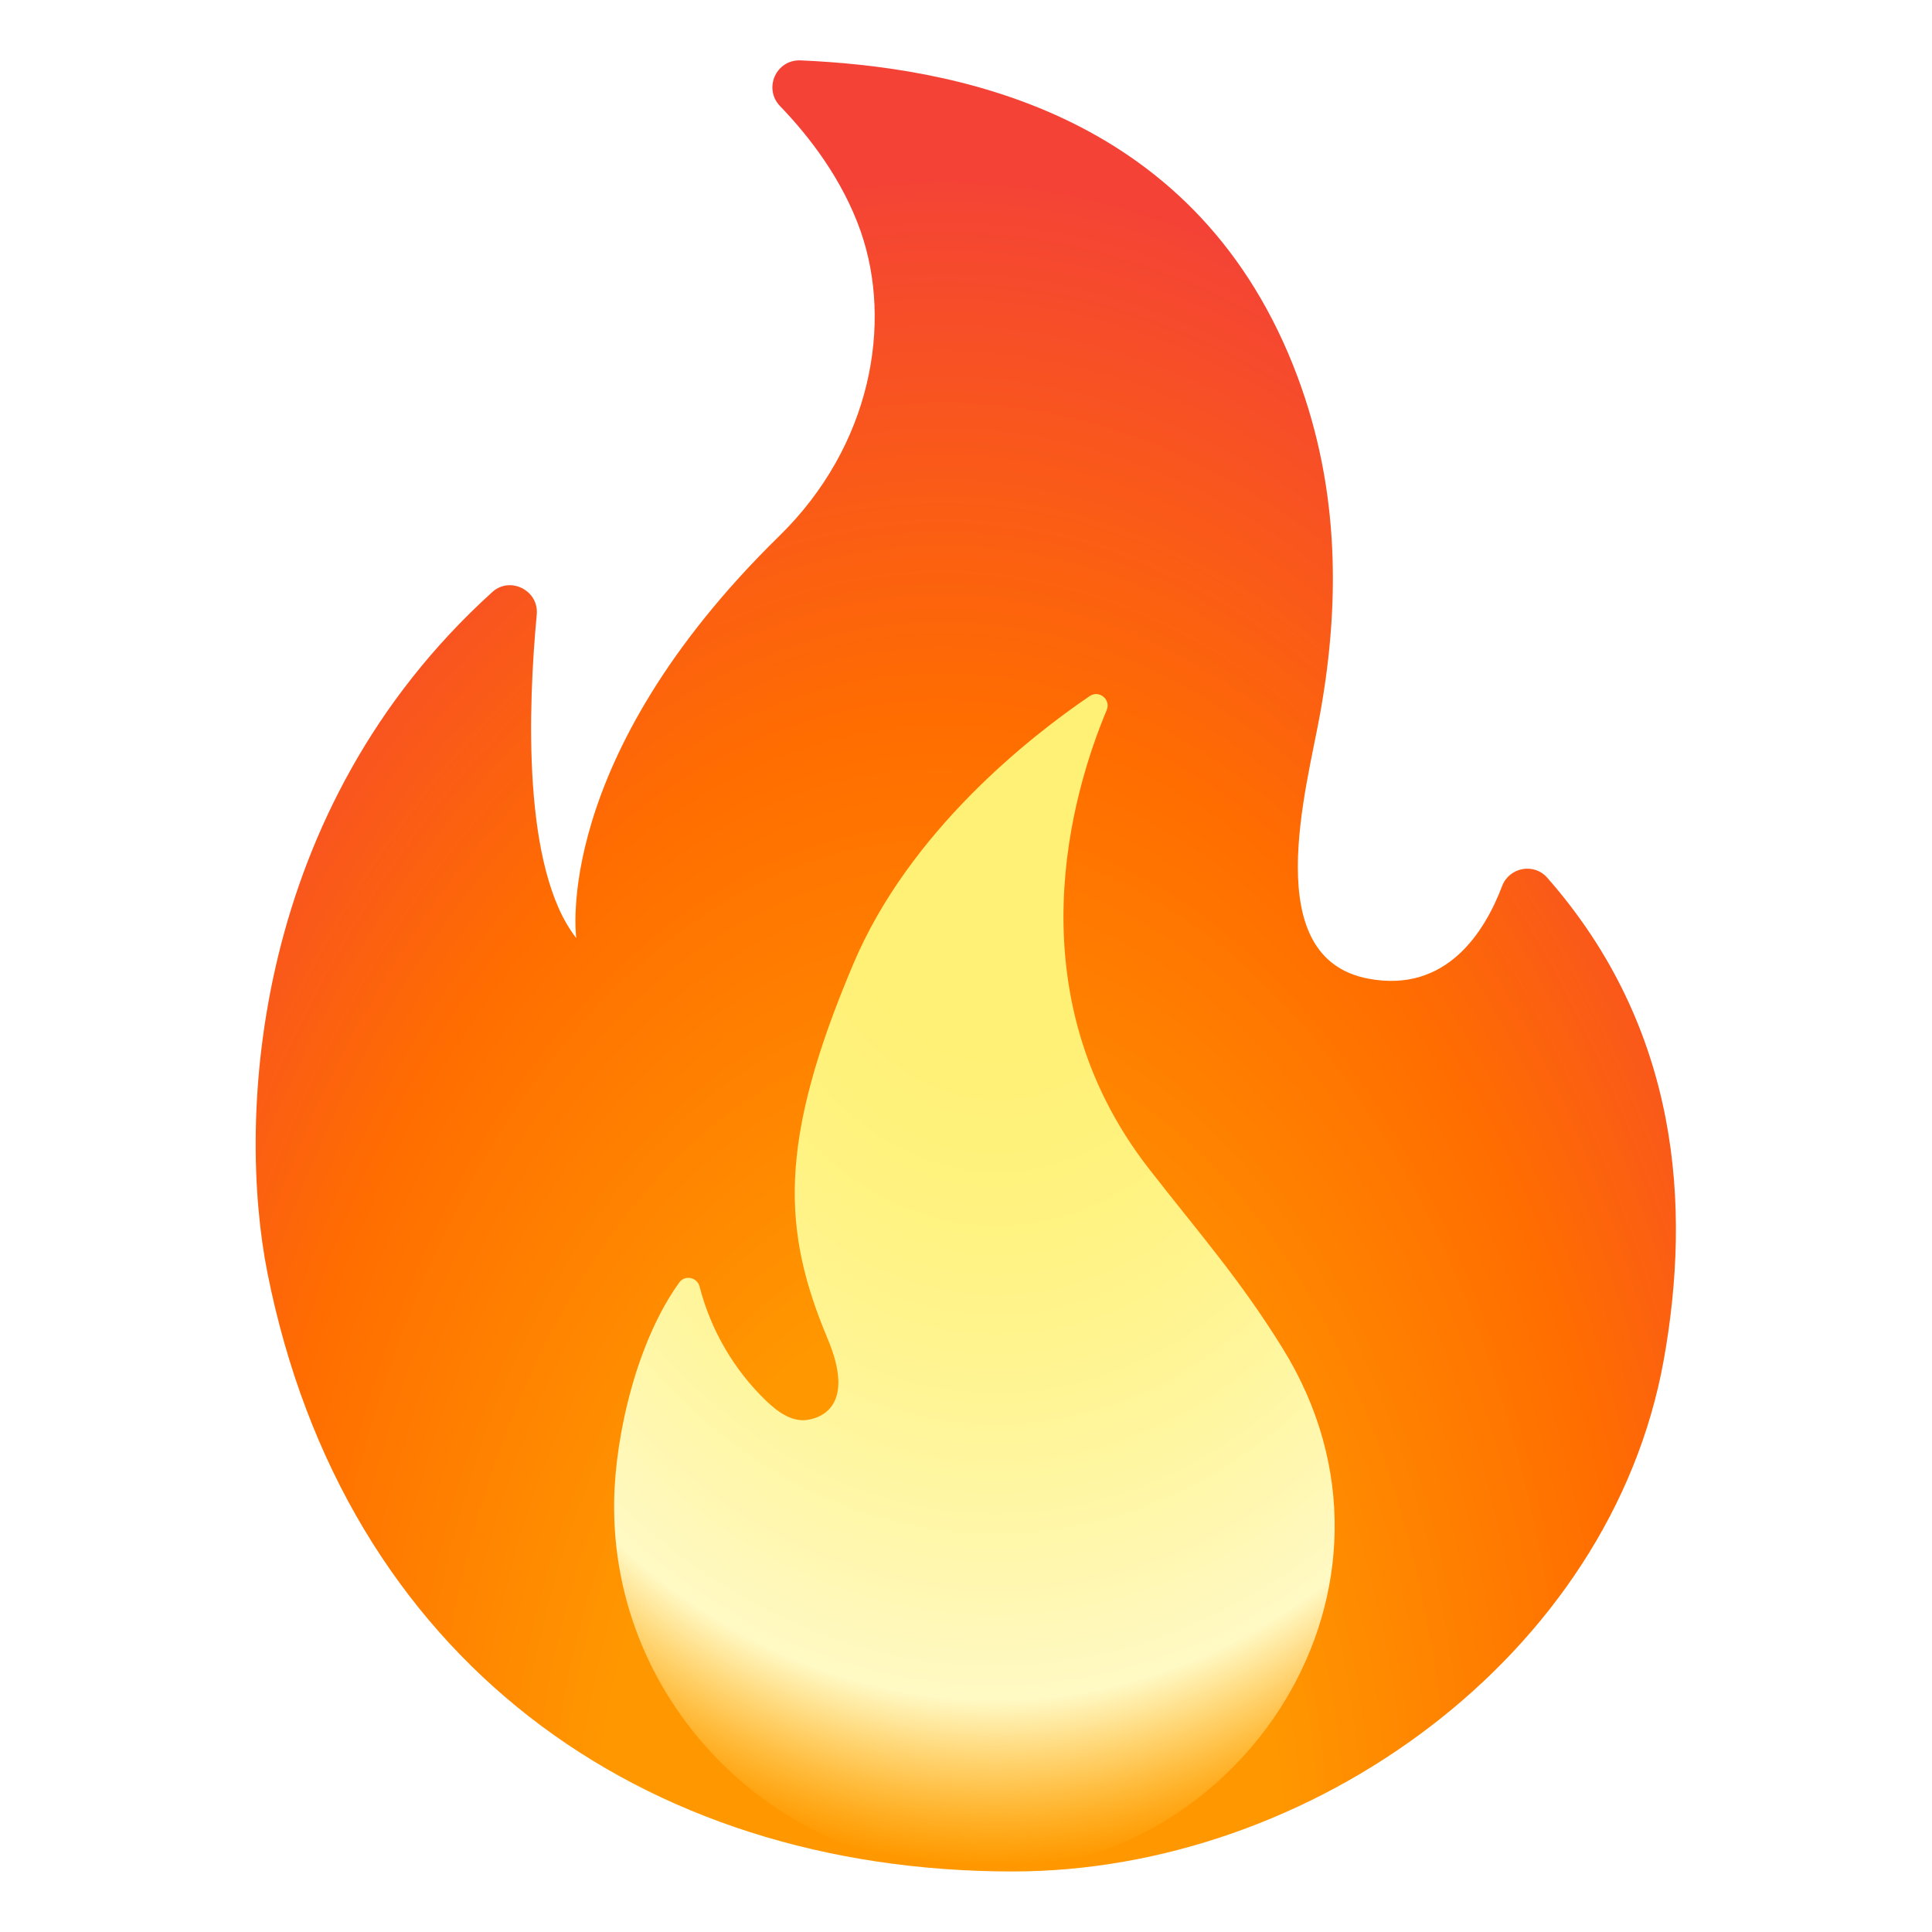
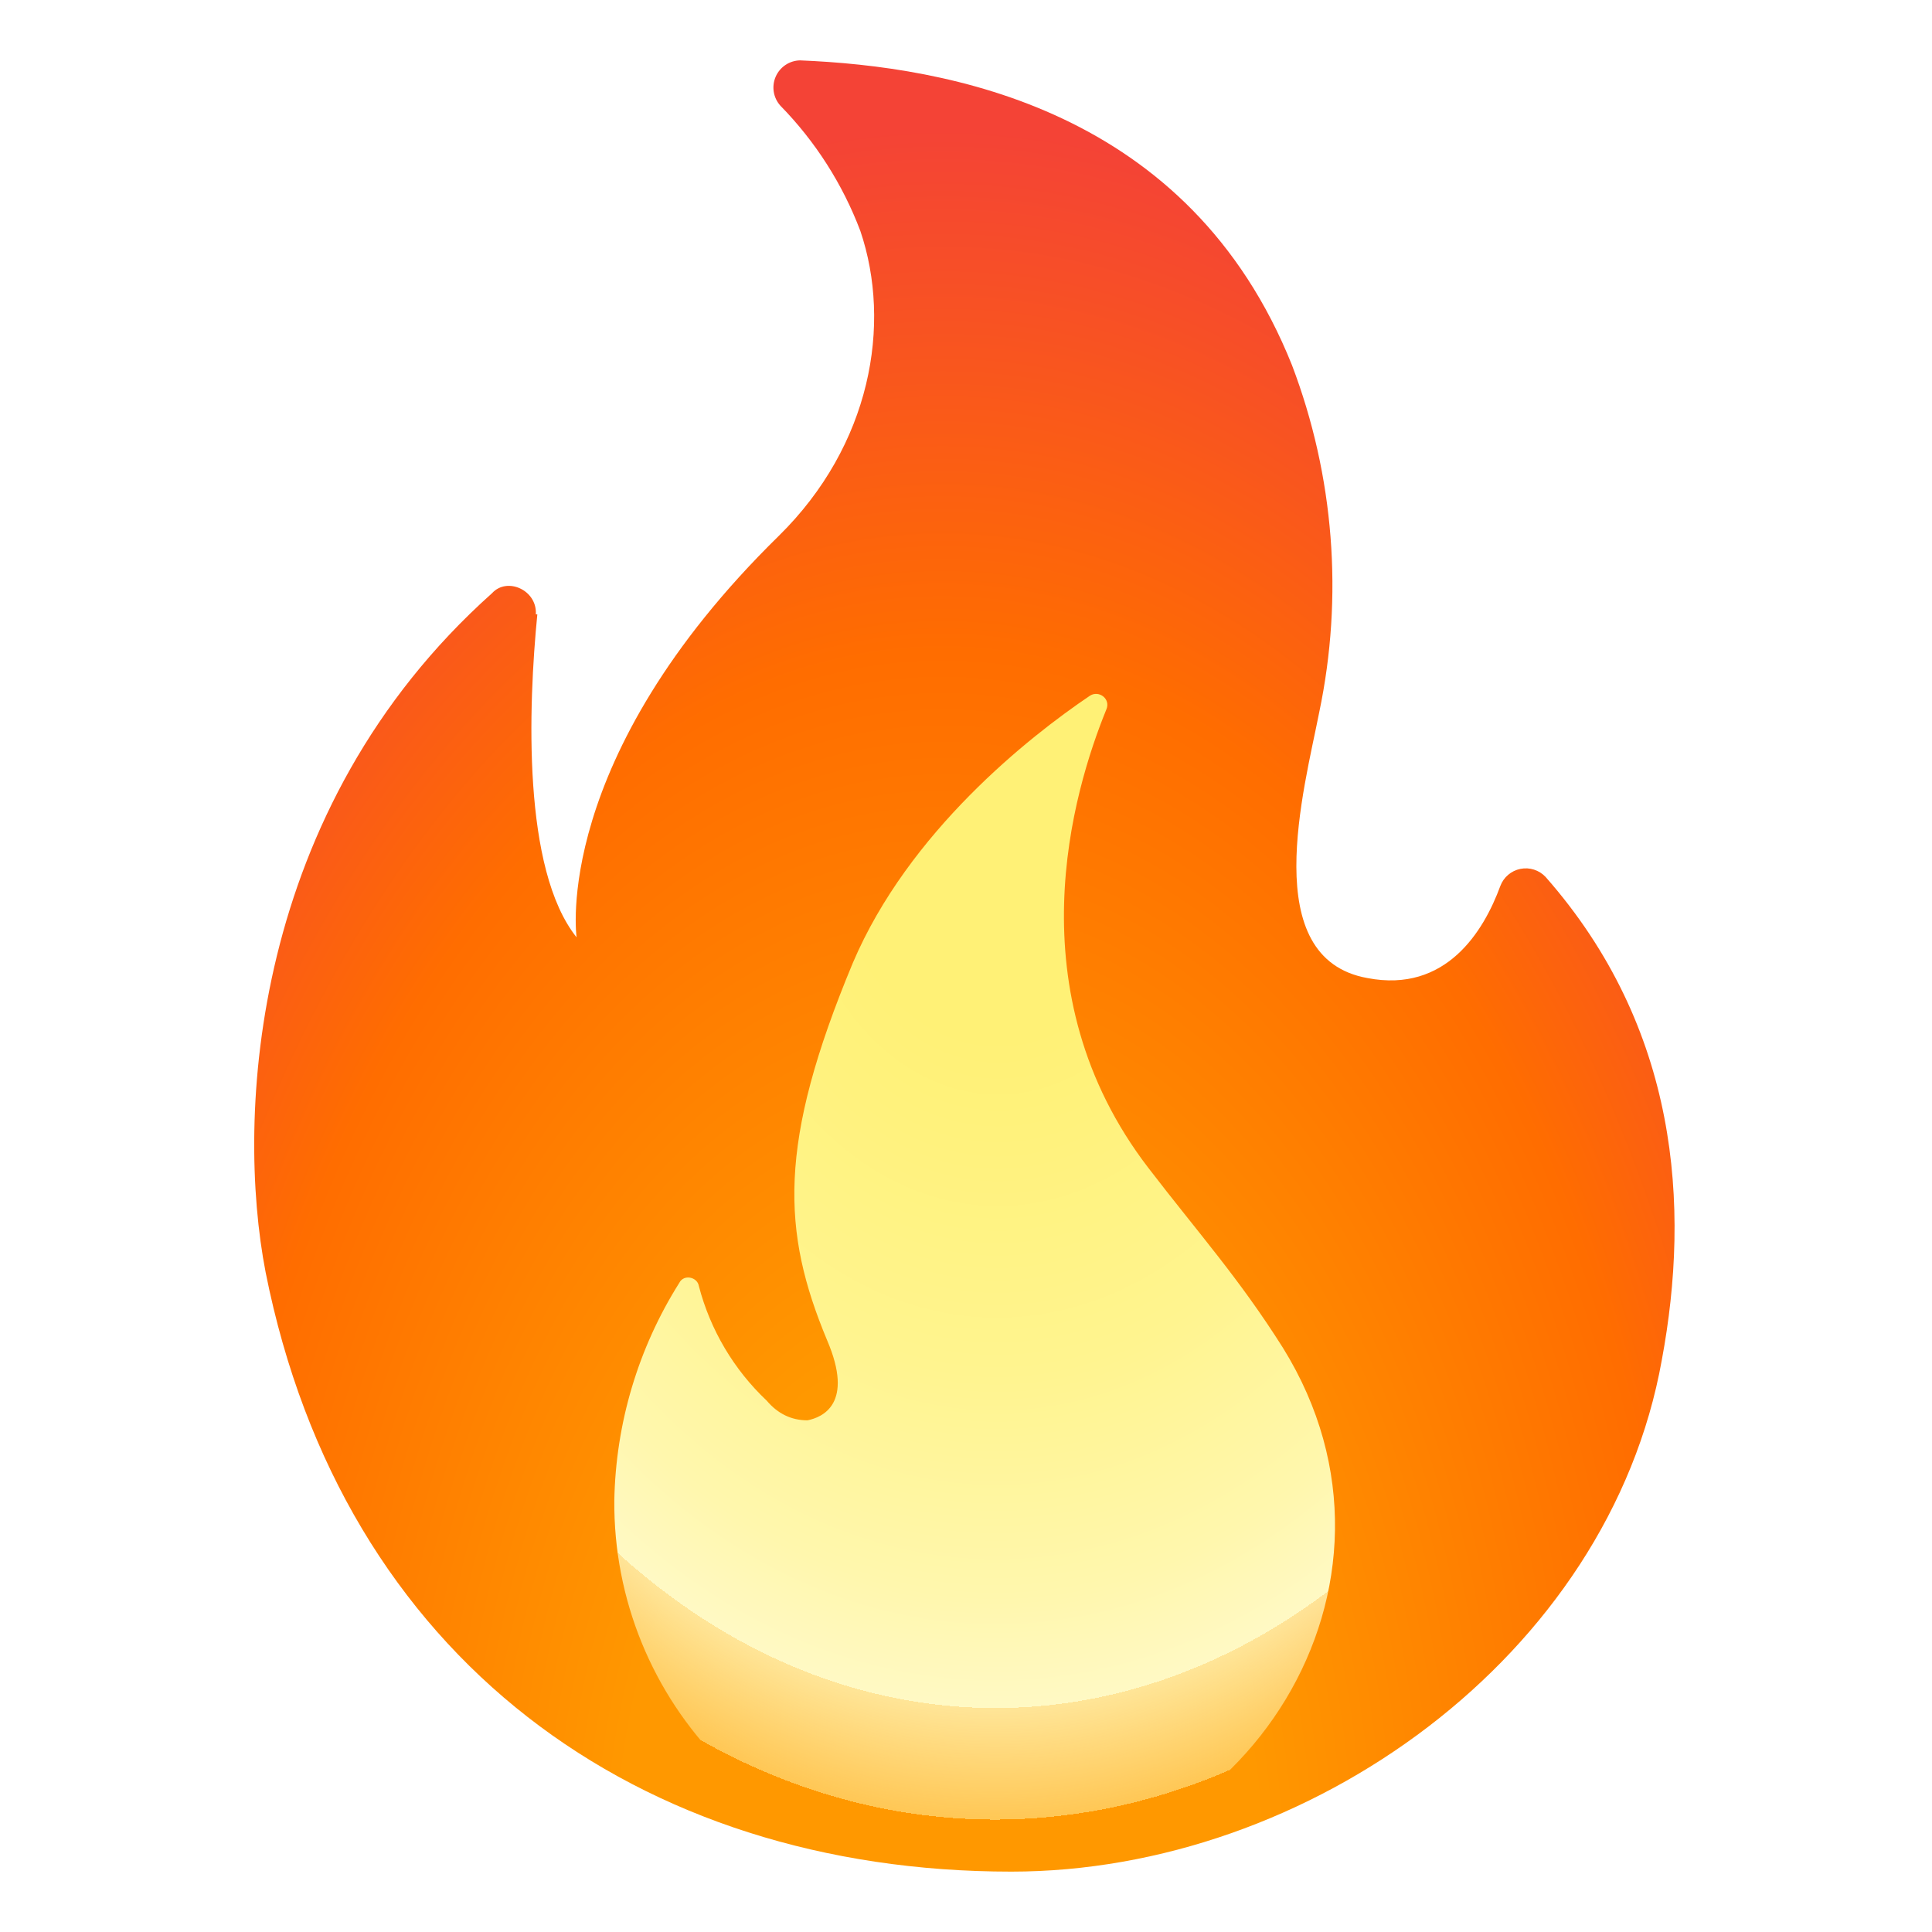
- <svg xmlns="http://www.w3.org/2000/svg" width="1em" height="1em" viewBox="0 0 128 128">
-   <radialGradient id="a" cx="68.884" cy="124.296" r="70.587" gradientTransform="rotate(-179.751 65.907 -39.816)scale(1 -1.64082)" gradientUnits="userSpaceOnUse">
-     <stop offset=".314" stop-color="#ff9800" />
-     <stop offset=".662" stop-color="#ff6d00" />
-     <stop offset=".972" stop-color="#f44336" />
+ <svg viewBox="0 0 128 128">
+   <radialGradient id="a" cx="68.9" cy="124.3" r="70.6" gradientTransform="rotate(-179.751 65.907 -39.816)scale(1 -1.64082)" gradientUnits="userSpaceOnUse">
+     <stop offset=".3" stop-color="#ff9800" />
+     <stop offset=".7" stop-color="#ff6d00" />
+     <stop offset="1" stop-color="#f44336" />
  </radialGradient>
-   <path fill="url(#a)" d="M35.56 40.73c-.57 6.08-.97 16.84 2.62 21.42 0 0-1.69-11.82 13.46-26.65 6.1-5.97 7.51-14.09 5.38-20.18-1.21-3.45-3.42-6.3-5.34-8.29-1.12-1.17-.26-3.1 1.37-3.03 9.86.44 25.84 3.18 32.63 20.22 2.98 7.48 3.2 15.21 1.78 23.07-.9 5.02-4.1 16.18 3.2 17.55 5.21.98 7.73-3.16 8.86-6.14.47-1.24 2.1-1.55 2.98-.56 8.8 10.01 9.55 21.8 7.73 31.95-3.52 19.62-23.39 33.9-43.13 33.9-24.66 0-44.29-14.11-49.38-39.65-2.05-10.31-1.01-30.71 14.89-45.11 1.18-1.08 3.11-.12 2.95 1.5" />
-   <radialGradient id="b" cx="64.921" cy="54.062" r="73.86" gradientTransform="rotate(90.579 18.654 7.312)scale(1 -.7525)" gradientUnits="userSpaceOnUse">
-     <stop offset=".214" stop-color="#fff176" />
-     <stop offset=".328" stop-color="#fff27d" />
-     <stop offset=".487" stop-color="#fff48f" />
-     <stop offset=".672" stop-color="#fff7ad" />
-     <stop offset=".793" stop-color="#fff9c4" />
-     <stop offset=".822" stop-color="#fff8bd" stop-opacity=".804" />
-     <stop offset=".863" stop-color="#fff6ab" stop-opacity=".529" />
-     <stop offset=".91" stop-color="#fff38d" stop-opacity=".209" />
-     <stop offset=".941" stop-color="#fff176" stop-opacity="0" />
+   <path fill="url(#a)" d="M35.6 40.7c-.6 6.1-1 16.9 2.6 21.4 0 0-1.7-11.8 13.4-26.6 6.1-6 7.5-14 5.4-20.2A24 24 0 0 0 51.7 7 1.8 1.8 0 0 1 53 4c9.8.4 25.8 3.2 32.6 20.2a41 41 0 0 1 1.8 23c-1 5.1-4.1 16.3 3.2 17.6 5.2 1 7.7-3.1 8.8-6.1a1.8 1.8 0 0 1 3-.6c8.8 10 9.6 21.8 7.7 32C106.6 109.7 86.7 124 67 124c-24.7 0-44.3-14.1-49.4-39.7-2-10.3-1-30.7 15-45 1-1.1 3-.2 2.9 1.4" />
+   <radialGradient id="b" cx="64.9" cy="54.1" r="73.9" gradientTransform="rotate(90.579 18.654 7.312)scale(1 -.7525)" gradientUnits="userSpaceOnUse">
+     <stop offset=".2" stop-color="#fff176" />
+     <stop offset=".3" stop-color="#fff27d" />
+     <stop offset=".5" stop-color="#fff48f" />
+     <stop offset=".7" stop-color="#fff7ad" />
+     <stop offset=".8" stop-color="#fff9c4" />
+     <stop offset=".8" stop-color="#fff8bd" stop-opacity=".8" />
+     <stop offset=".9" stop-color="#fff6ab" stop-opacity=".5" />
+     <stop offset=".9" stop-color="#fff38d" stop-opacity=".2" />
+     <stop offset=".9" stop-color="#fff176" stop-opacity="0" />
  </radialGradient>
-   <path fill="url(#b)" d="M76.11 77.42c-9.09-11.7-5.02-25.05-2.79-30.37.3-.7-.5-1.36-1.13-.93-3.91 2.66-11.92 8.92-15.65 17.73-5.05 11.91-4.69 17.74-1.7 24.86 1.8 4.29-.29 5.2-1.34 5.36-1.02.16-1.96-.52-2.71-1.23a16.1 16.1 0 0 1-4.44-7.6c-.16-.62-.97-.79-1.34-.28-2.8 3.87-4.25 10.08-4.32 14.47C40.47 113 51.68 124 65.24 124c17.09 0 29.54-18.9 19.72-34.7-2.85-4.6-5.53-7.61-8.85-11.88" />
+   <path fill="url(#b)" d="M76.1 77.4c-9-11.7-5-25-2.8-30.4.3-.7-.5-1.3-1.1-.9-4 2.7-12 9-15.7 17.7-5 12-4.7 17.8-1.7 25 1.8 4.2-.3 5.1-1.3 5.3q-1.6 0-2.7-1.3a16 16 0 0 1-4.5-7.6c-.1-.6-1-.8-1.3-.2a28 28 0 0 0-4.3 14.4A24.4 24.4 0 0 0 65.2 124c17.1 0 29.6-18.9 19.8-34.7-2.9-4.6-5.6-7.6-8.9-11.9" />
</svg>
